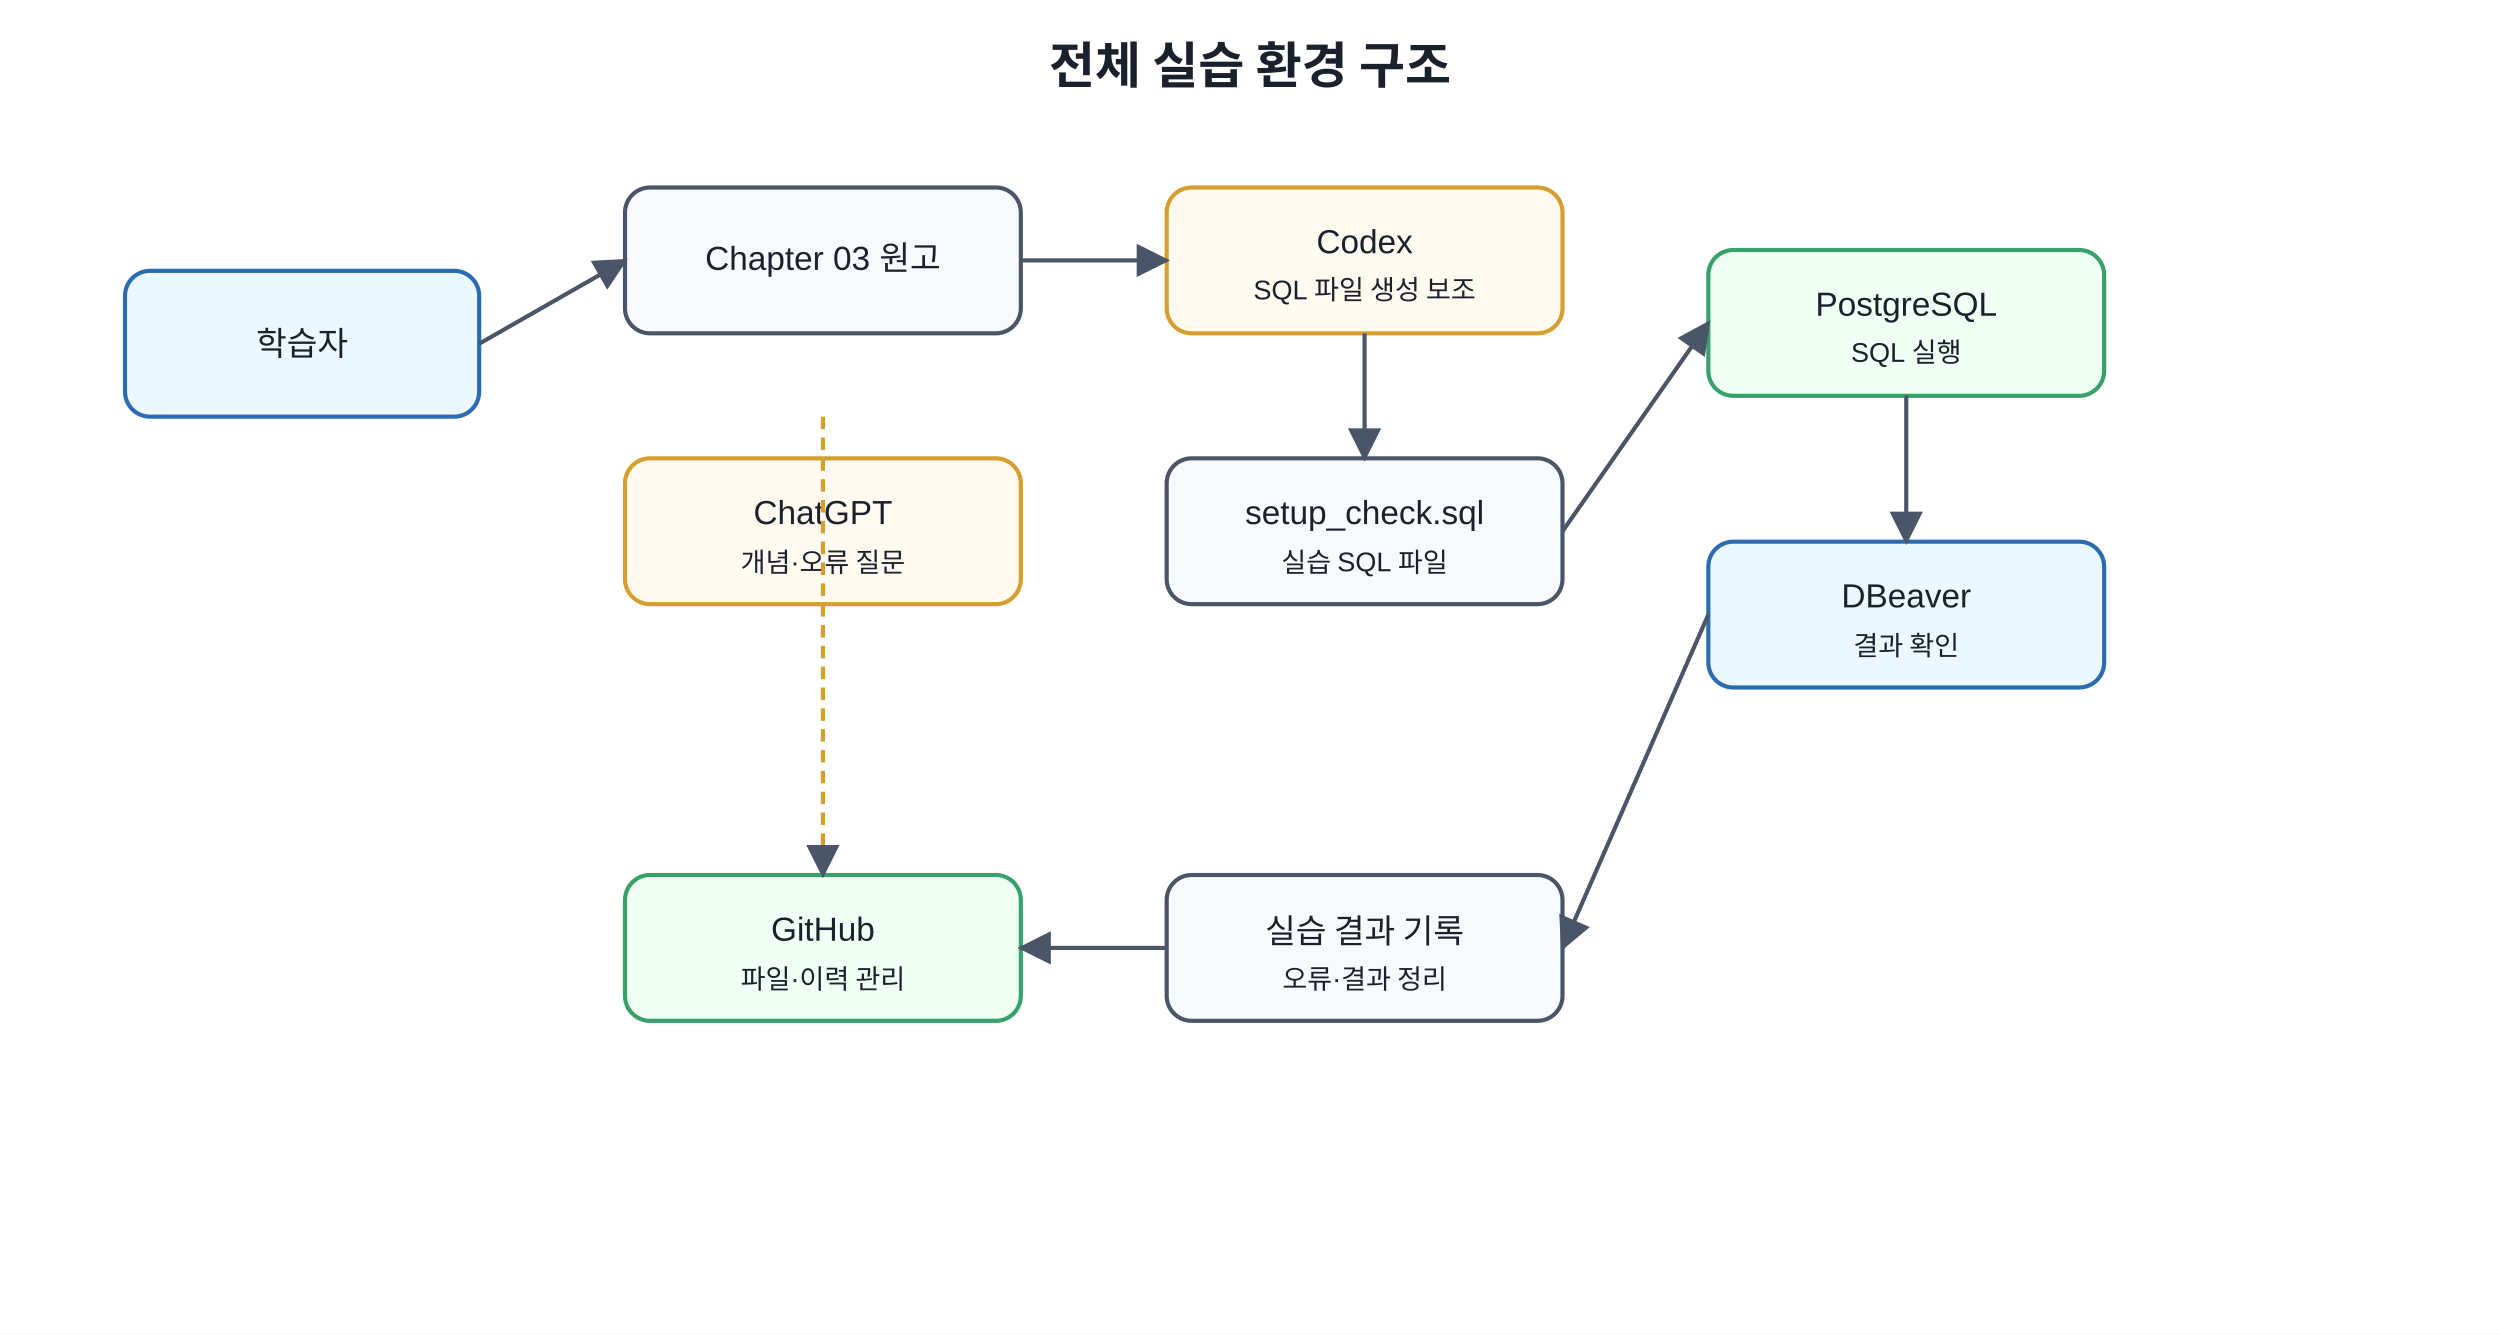
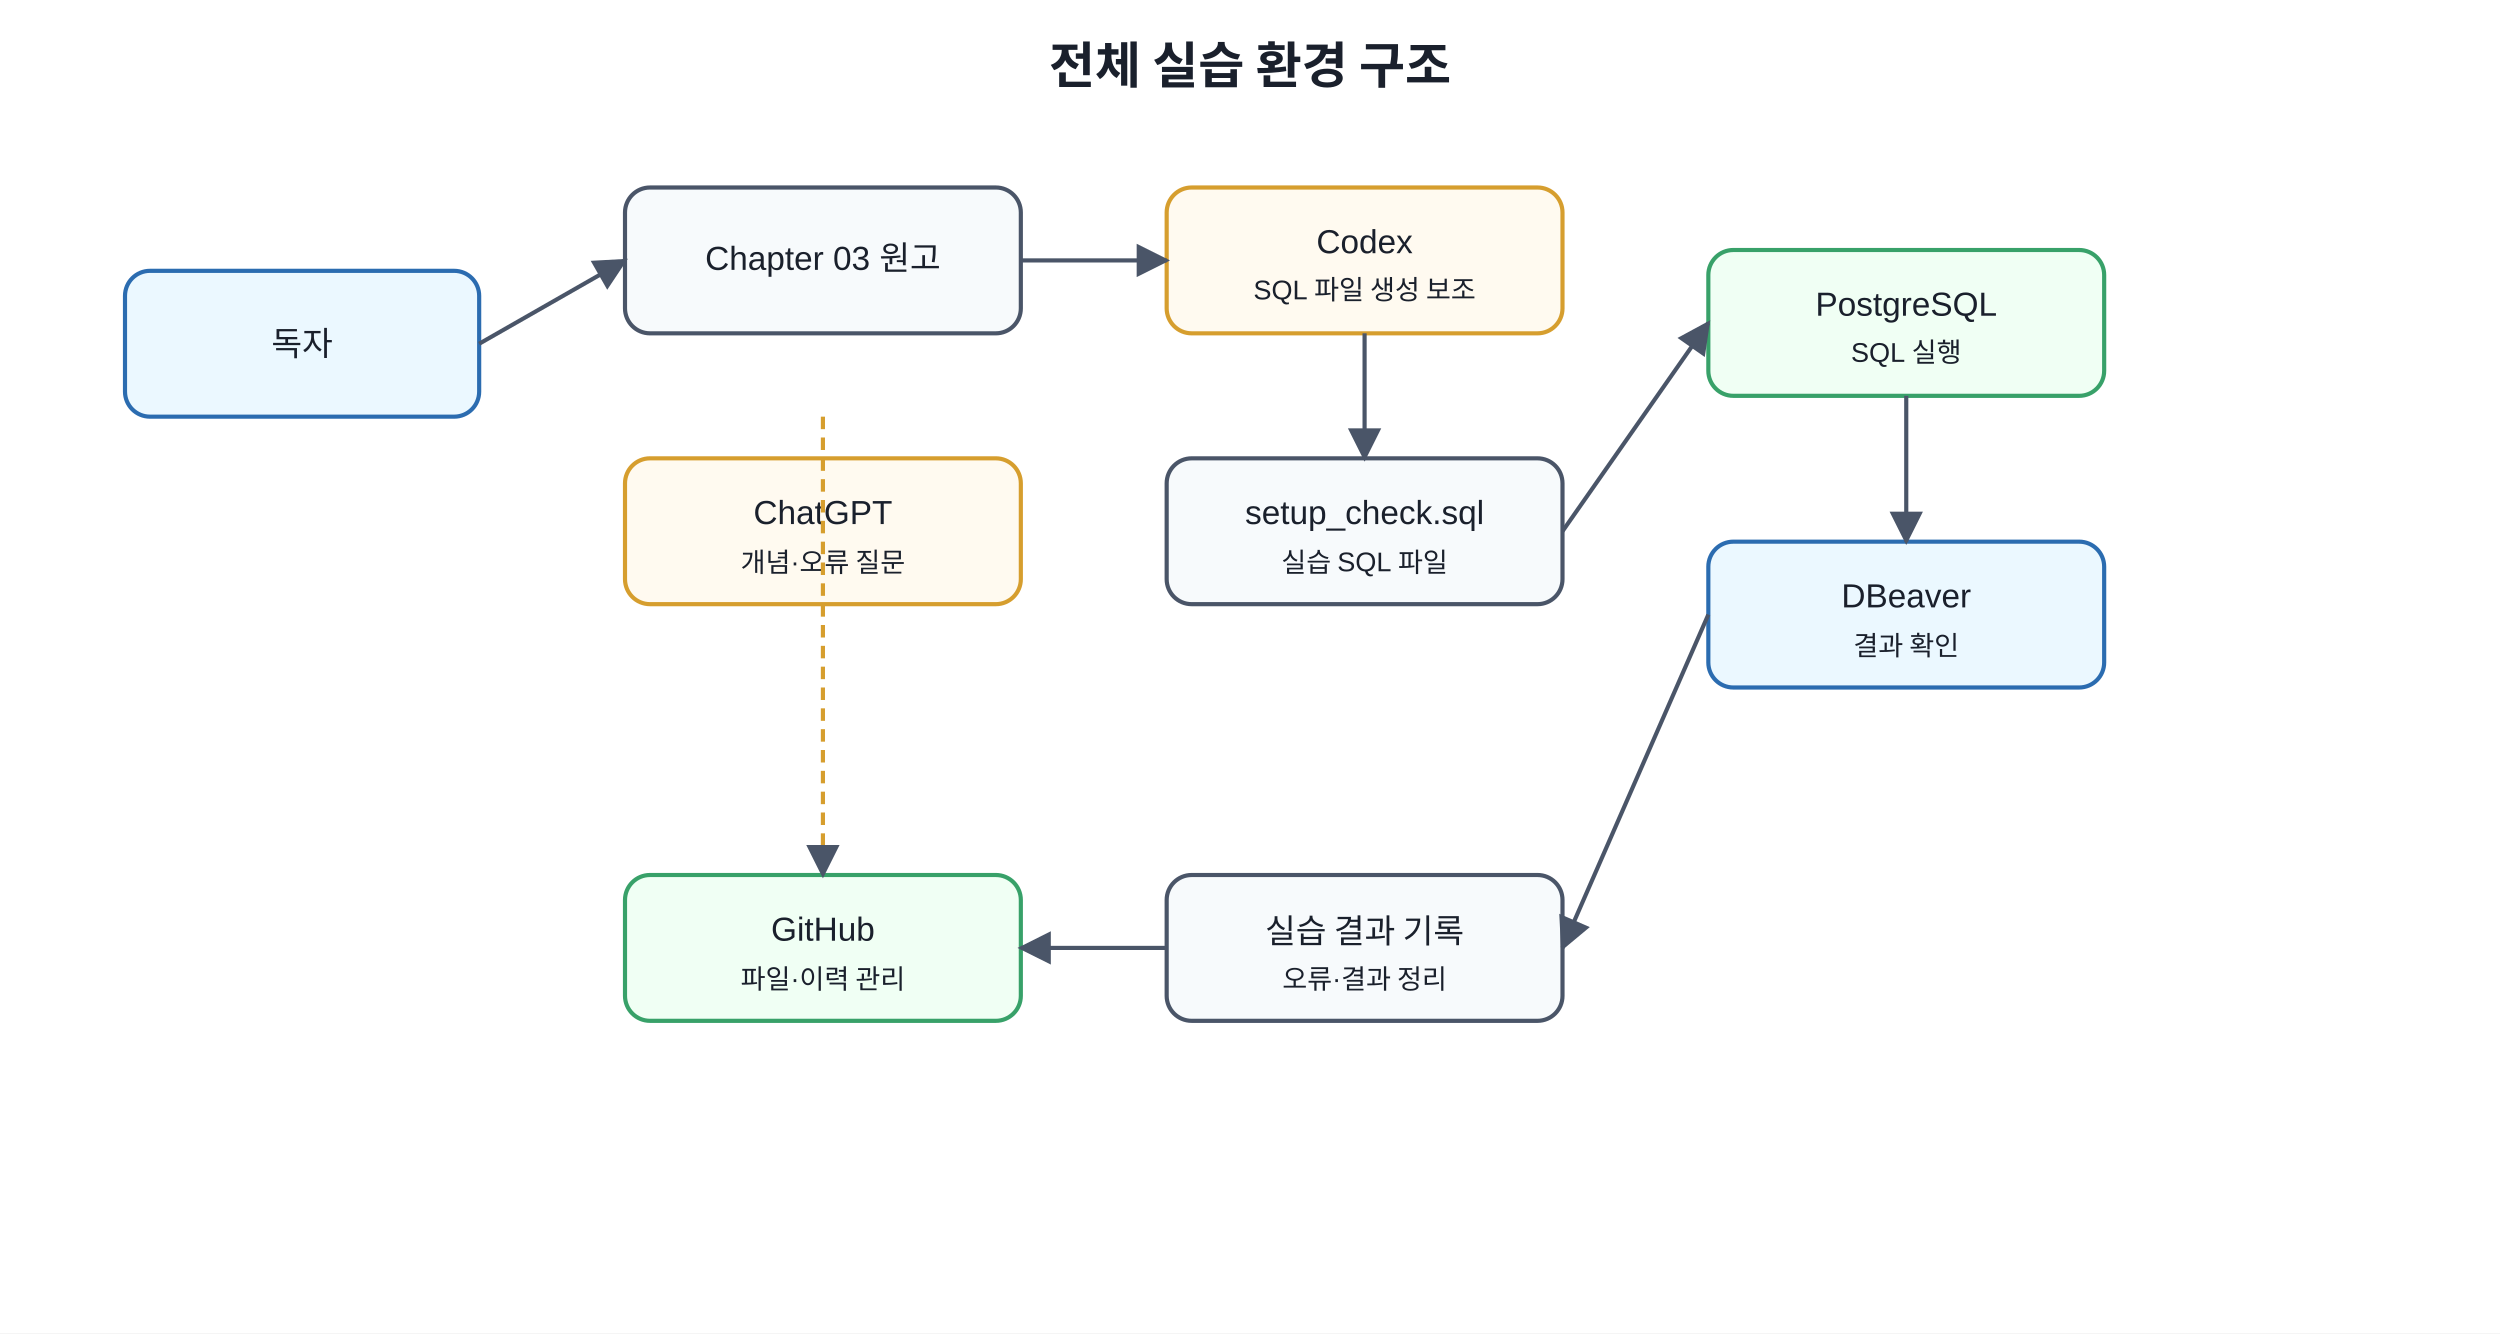
<svg xmlns="http://www.w3.org/2000/svg" width="1200" height="640" viewBox="0 0 1200 640">
  <defs>
    <marker id="a" viewBox="0 0 10 10" refX="9" refY="5" markerWidth="8" markerHeight="8" orient="auto">
      <path d="M0 0L10 5L0 10z" fill="#4a5568" />
    </marker>
    <style>text{font-family:Malgun Gothic,Apple SD Gothic Neo,Noto Sans KR,Arial,sans-serif;fill:#1a202c}.t{font-size:24px;font-weight:700}.b{fill:#f7fafc;stroke:#4a5568;stroke-width:2;rx:12}.m{fill:#ebf8ff;stroke:#2b6cb0}.g{fill:#f0fff4;stroke:#38a169}.y{fill:#fffaf0;stroke:#d69e2e}.l{font-size:16px;text-anchor:middle;dominant-baseline:middle}.s{font-size:13px;text-anchor:middle;dominant-baseline:middle}</style>
  </defs>
  <rect width="100%" height="100%" fill="white" />
  <text x="600" y="40" text-anchor="middle" class="t">전체 실습 환경 구조</text>
  <rect x="60" y="130" width="170" height="70" class="b m" />
-   <text x="145" y="165" class="l">학습자</text>
+   <text x="145" y="165" class="l">독자</text>
  <rect x="300" y="90" width="190" height="70" class="b" />
  <text x="395" y="125" class="l">Chapter 03 원고</text>
  <rect x="300" y="220" width="190" height="70" class="b y" />
  <text x="395" y="247" class="l">ChatGPT</text>
  <text x="395" y="270" class="s">개념·오류 질문</text>
  <rect x="560" y="90" width="190" height="70" class="b y" />
  <text x="655" y="117" class="l">Codex</text>
  <text x="655" y="140" class="s">SQL 파일 생성 보조</text>
  <rect x="560" y="220" width="190" height="70" class="b" />
  <text x="655" y="247" class="l">setup_check.sql</text>
  <text x="655" y="270" class="s">실습 SQL 파일</text>
  <rect x="820" y="120" width="190" height="70" class="b g" />
  <text x="915" y="147" class="l">PostgreSQL</text>
  <text x="915" y="170" class="s">SQL 실행</text>
  <rect x="820" y="260" width="190" height="70" class="b m" />
  <text x="915" y="287" class="l">DBeaver</text>
  <text x="915" y="310" class="s">결과 확인</text>
  <rect x="560" y="420" width="190" height="70" class="b" />
  <text x="655" y="447" class="l">실습 결과 기록</text>
  <text x="655" y="470" class="s">오류·결과 정리</text>
  <rect x="300" y="420" width="190" height="70" class="b g" />
  <text x="395" y="447" class="l">GitHub</text>
  <text x="395" y="470" class="s">파일·이력 관리</text>
  <line x1="230" y1="165" x2="300" y2="125" stroke="#4a5568" stroke-width="2" marker-end="url(#a)" />
  <line x1="490" y1="125" x2="560" y2="125" stroke="#4a5568" stroke-width="2" marker-end="url(#a)" />
  <line x1="655" y1="160" x2="655" y2="220" stroke="#4a5568" stroke-width="2" marker-end="url(#a)" />
  <line x1="750" y1="255" x2="820" y2="155" stroke="#4a5568" stroke-width="2" marker-end="url(#a)" />
  <line x1="915" y1="190" x2="915" y2="260" stroke="#4a5568" stroke-width="2" marker-end="url(#a)" />
  <line x1="820" y1="295" x2="750" y2="455" stroke="#4a5568" stroke-width="2" marker-end="url(#a)" />
  <line x1="560" y1="455" x2="490" y2="455" stroke="#4a5568" stroke-width="2" marker-end="url(#a)" />
  <line x1="395" y1="200" x2="395" y2="420" stroke="#d69e2e" stroke-width="2" stroke-dasharray="6 4" marker-end="url(#a)" />
</svg>
